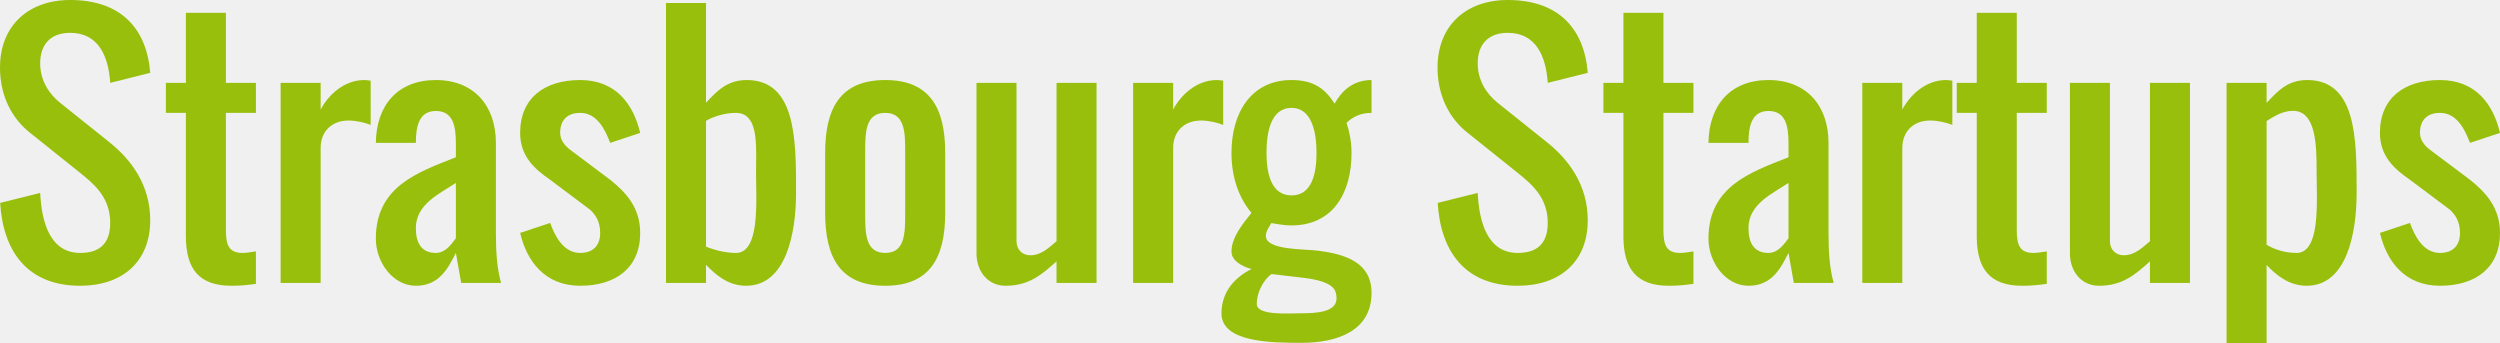
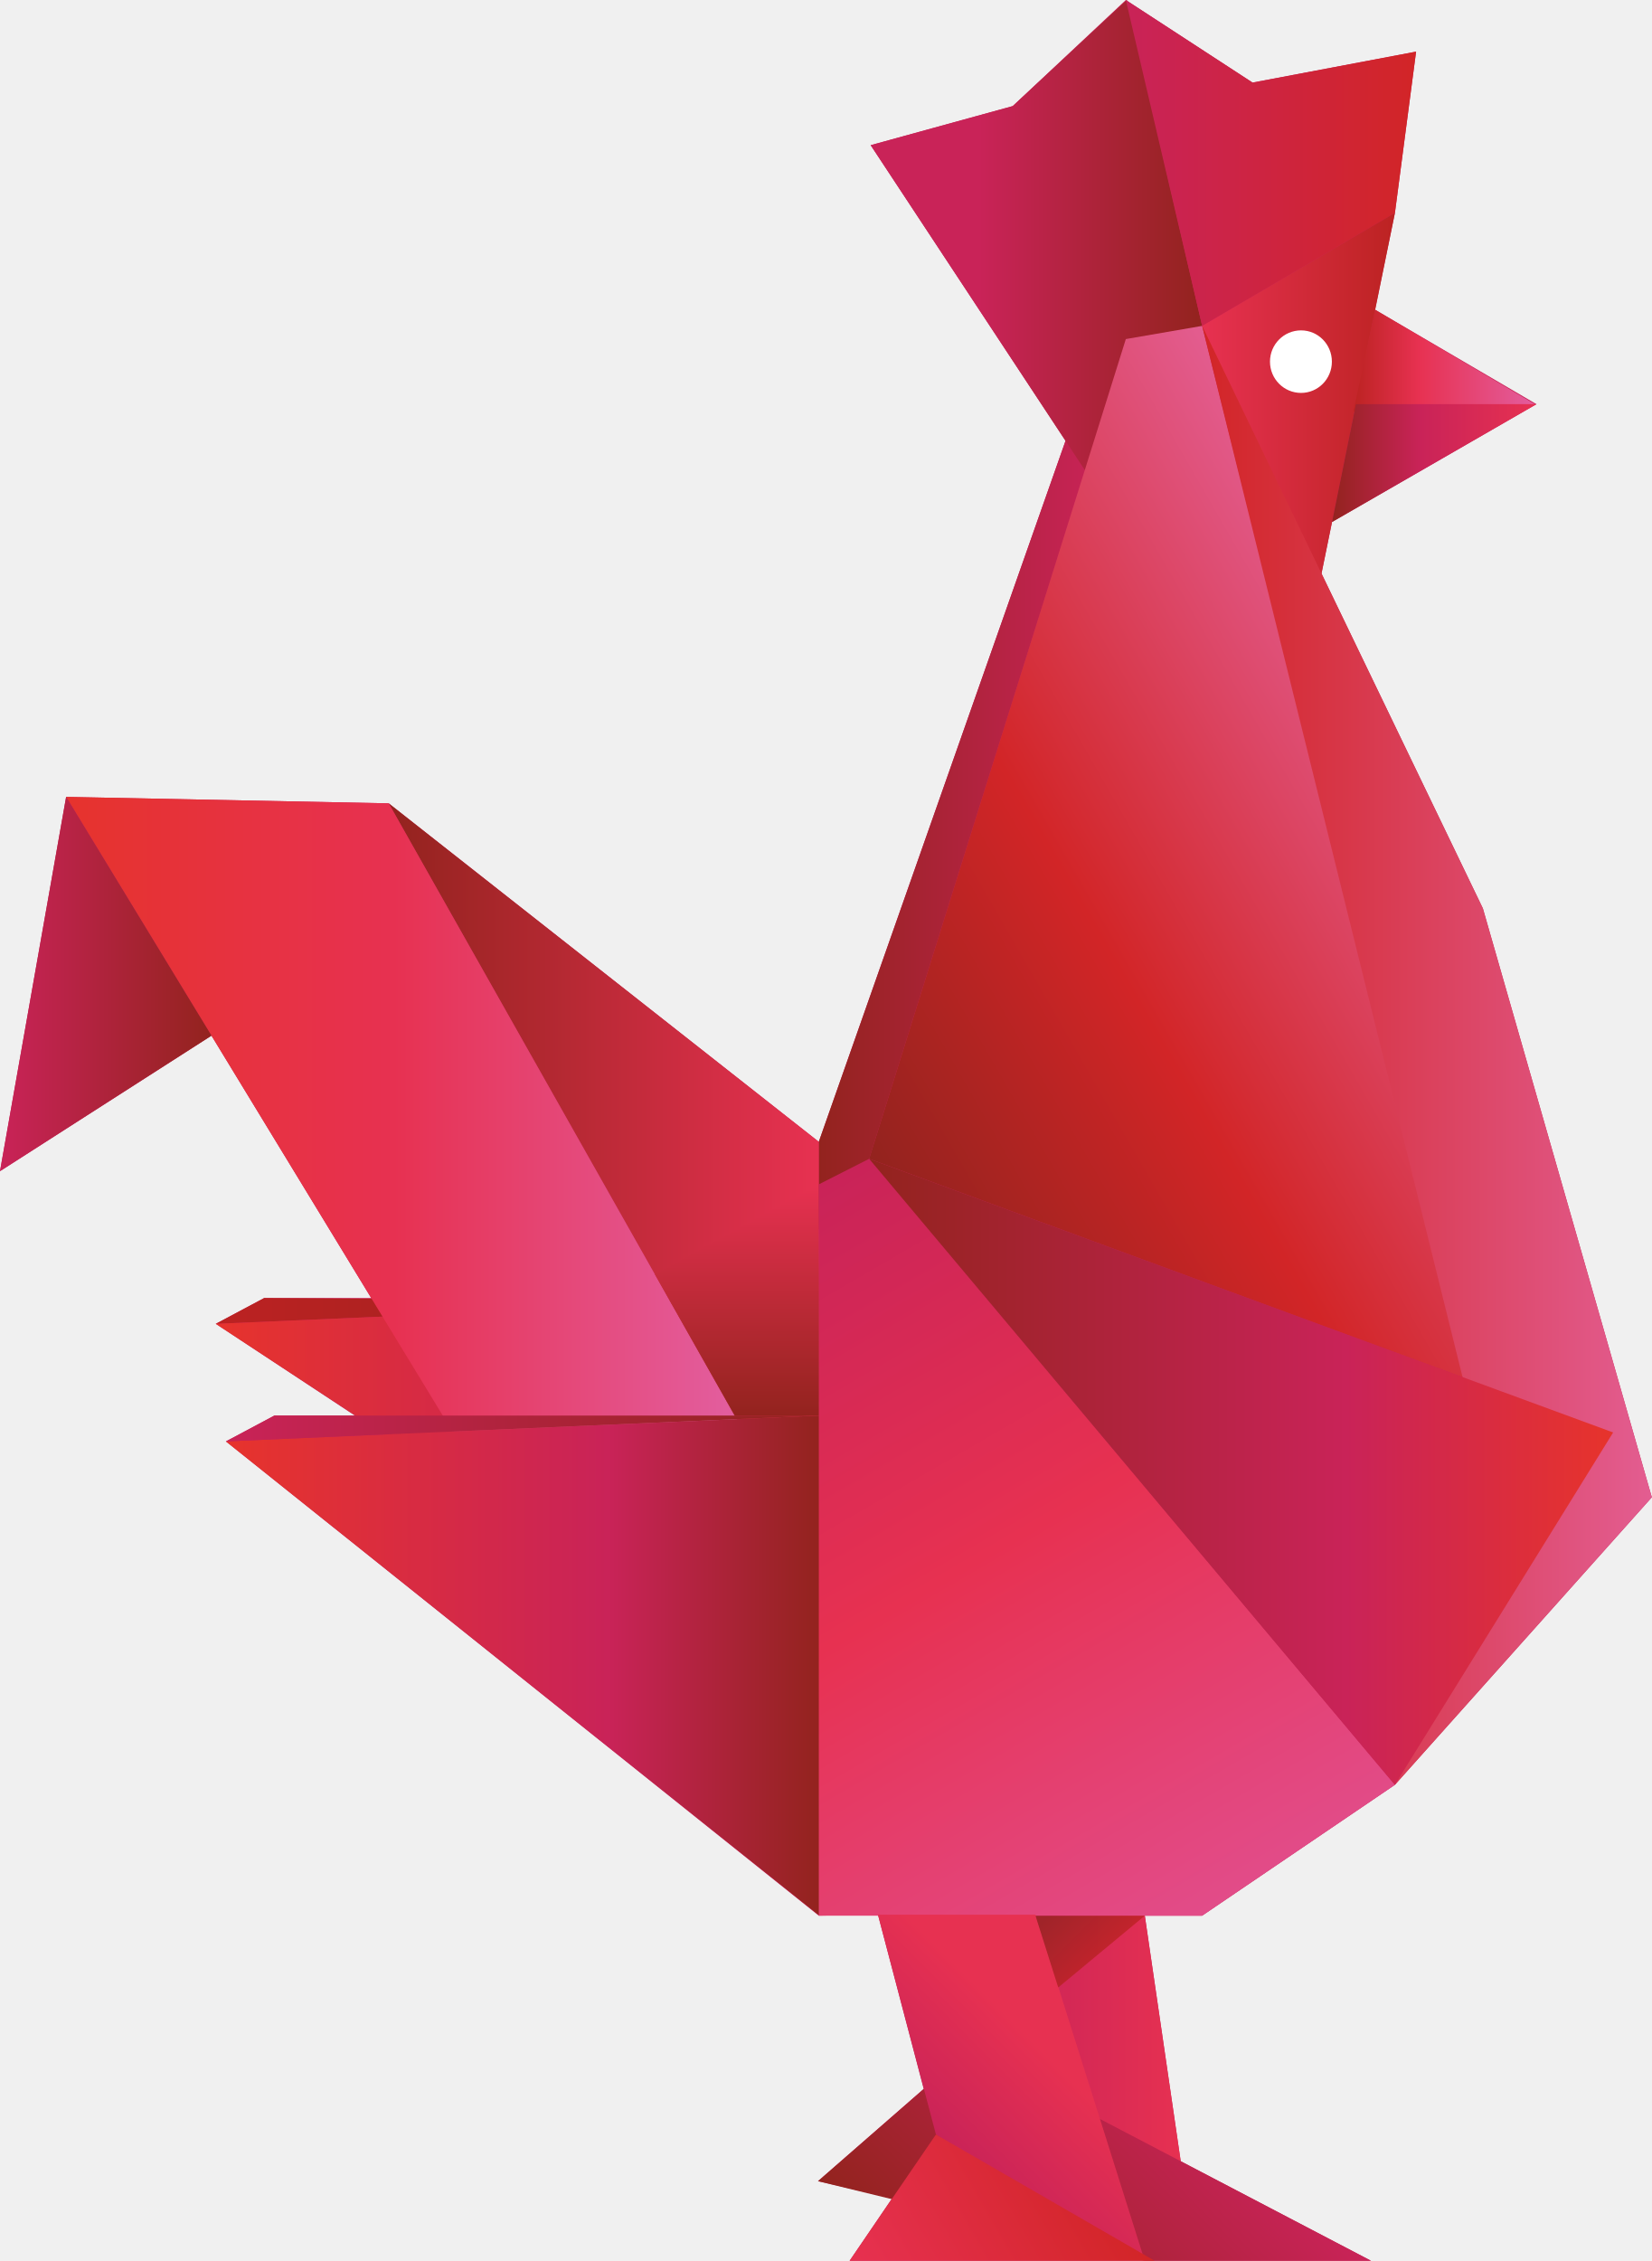
- <svg xmlns="http://www.w3.org/2000/svg" version="1.1" x="0px" y="0px" width="951.221" height="130.497" viewBox="0 0 951.221 130.497" enable-background="new 0 0 1000 240" xml:space="preserve" id="svg44">
-   <defs id="defs48" />
-   <g id="Text" transform="translate(-26.378,-71.089)" style="fill:#97bf0b">
-     <g id="g41" style="fill:#97bf0b">
-       <path d="m 53.082,83.58 c -7.375,0 -11.42,4.342 -11.42,11.598 0,6.603 3.45,11.717 7.613,15.048 l 19.033,15.227 c 7.792,6.305 15.227,15.821 15.227,29.442 0,15.821 -10.646,24.921 -26.646,24.921 -19.925,0 -29.323,-12.906 -30.453,-31.523 l 15.227,-3.807 c 0.536,11.004 3.688,22.84 15.227,22.84 7.613,0 11.42,-3.807 11.42,-11.42 0,-9.576 -5.888,-14.572 -11.42,-19.033 L 37.857,121.646 c -6.542,-5.115 -11.479,-13.561 -11.479,-24.862 0,-15.821 10.706,-25.695 26.706,-25.695 18.855,0 29.085,10.409 30.453,27.717 L 68.31,102.613 C 67.654,92.502 63.848,83.58 53.082,83.58 Z" id="path5" style="fill:#97bf0b" />
-       <path d="m 114.353,179.816 c -12.252,0 -17.13,-6.424 -17.249,-18.438 V 114.033 H 89.49 v -11.42 h 7.613 V 75.967 h 15.227 v 26.646 h 11.42 v 11.42 h -11.42 v 44.431 c 0,5.412 0.833,8.862 6.305,8.862 1.428,0 3.748,-0.356 5.115,-0.595 v 12.371 c -3.807,0.477 -5.71,0.714 -9.397,0.714 z" id="path7" style="fill:#97bf0b" />
-       <path d="m 164.973,101.542 c 0.773,0 1.309,0.119 2.438,0.238 v 16.833 c -2.26,-0.893 -5.472,-1.666 -8.446,-1.666 -6.305,0 -10.587,4.104 -10.587,10.409 v 51.39 h -15.227 v -76.133 h 15.227 v 10.171 c 2.736,-5.293 8.744,-11.242 16.595,-11.242 z" id="path9" style="fill:#97bf0b" />
-       <path d="m 215.059,125.453 v 34.26 c 0,7.792 0.476,13.621 1.963,19.033 h -15.167 l -2.022,-11.42 c -3.034,6.008 -6.424,12.49 -15.227,12.49 -8.803,0 -15.227,-9.04 -15.227,-17.902 0,-19.807 15.762,-25.22 30.453,-30.989 v -5.472 c 0,-6.721 -1.249,-12.134 -7.613,-12.134 -6.246,0 -7.613,5.472 -7.613,12.134 h -15.227 c 0.178,-14.394 8.386,-23.911 22.84,-23.911 14.453,0 22.84,9.755 22.84,23.911 z m -30.454,32.416 c 0,5.71 2.141,9.457 7.613,9.457 3.688,0 6.007,-3.45 7.613,-5.591 V 140.68 c -6.006,4.045 -15.226,7.969 -15.226,17.189 z" id="path11" style="fill:#97bf0b" />
-       <path d="m 247.123,114.033 c -4.817,0 -7.613,2.736 -7.613,7.613 0,2.975 2.142,5.175 3.807,6.424 l 15.227,11.42 c 6.008,4.817 11.42,10.587 11.42,20.223 0,13.323 -9.338,20.104 -22.84,20.104 -13.382,0 -20.282,-9.278 -22.84,-20.104 l 11.42,-3.807 c 1.725,4.817 4.997,11.42 11.42,11.42 4.818,0 7.613,-2.736 7.613,-7.613 0,-4.163 -1.665,-6.84 -3.807,-8.803 l -15.227,-11.42 c -5.769,-3.985 -11.42,-8.803 -11.42,-17.844 0,-13.323 9.338,-20.104 22.84,-20.104 13.621,0 20.283,9.279 22.84,20.104 l -11.42,3.807 c -1.844,-4.818 -4.877,-11.42 -11.42,-11.42 z" id="path13" style="fill:#97bf0b" />
-       <path d="m 310.235,179.816 c -6.959,0 -11.717,-4.342 -15.227,-7.97 v 6.899 H 279.781 V 72.22 h 15.227 v 37.947 c 4.104,-4.342 7.97,-8.625 15.464,-8.625 18.617,0 18.795,22.245 18.795,41.874 v 1.011 c 0.002,15.465 -3.805,35.389 -19.032,35.389 z m 3.867,-50.021 c 0,-7.791 -0.773,-15.762 -7.673,-15.762 -4.223,0 -8.625,1.368 -11.42,3.033 v 47.881 c 3.39,1.368 7.494,2.379 11.42,2.379 6.84,0 7.732,-11.063 7.732,-21.056 0,-3.449 -0.119,-6.78 -0.119,-9.457 0,-2.141 0.06,-4.58 0.06,-7.018 z" id="path15" style="fill:#97bf0b" />
-       <path d="m 340.338,152.1 v -22.84 c 0,-16.892 5.71,-27.717 22.84,-27.717 17.13,0 22.84,10.825 22.84,27.717 v 22.84 c 0,16.892 -5.71,27.717 -22.84,27.717 -17.13,0 -22.84,-10.826 -22.84,-27.717 z m 15.227,-22.84 v 22.84 c 0,7.613 0,15.227 7.613,15.227 7.613,0 7.613,-7.613 7.613,-15.227 v -22.84 c 0,-7.613 0,-15.227 -7.613,-15.227 -7.613,0 -7.613,7.613 -7.613,15.227 z" id="path17" style="fill:#97bf0b" />
-       <path d="m 408.983,179.816 c -6.781,0 -11.063,-5.531 -11.063,-12.312 v -64.892 h 15.227 v 60.252 c 0,3.152 2.141,5.354 5.234,5.354 4.461,0 7.435,-3.271 9.993,-5.354 V 102.612 H 443.6 v 76.133 h -15.227 v -8.208 c -5.413,4.818 -10.29,9.279 -19.39,9.279 z" id="path19" style="fill:#97bf0b" />
-       <path d="m 489.345,101.542 c 0.773,0 1.309,0.119 2.438,0.238 v 16.833 c -2.26,-0.893 -5.472,-1.666 -8.446,-1.666 -6.305,0 -10.587,4.104 -10.587,10.409 v 51.39 h -15.227 v -76.133 h 15.227 v 10.171 c 2.736,-5.293 8.744,-11.242 16.595,-11.242 z" id="path21" style="fill:#97bf0b" />
-       <path d="m 517.78,101.542 c 8.743,0 12.906,3.569 16.416,8.981 2.498,-4.639 6.84,-8.981 14.037,-8.981 v 12.491 c -4.342,0 -7.376,1.666 -9.517,3.807 1.011,2.974 1.903,6.959 1.903,11.42 0,15.583 -7.316,27.598 -22.84,27.598 -1.666,0 -3.331,-0.178 -4.818,-0.416 l -2.854,-0.476 c -0.714,1.309 -2.082,3.033 -2.082,4.877 0,5.532 14.691,4.937 20.104,5.65 10.23,1.368 20.104,4.461 20.104,16.06 0,14.216 -12.669,18.974 -26.646,18.974 -11.36,0 -30.453,-0.119 -30.453,-11.182 0,-8.565 5.472,-13.918 11.42,-16.893 -3.509,-0.951 -7.613,-3.093 -7.613,-6.661 0,-5.71 4.937,-11.301 7.613,-14.691 -4.699,-5.591 -7.613,-13.323 -7.613,-22.84 -10e-4,-15.584 7.732,-27.718 22.839,-27.718 z m 17.13,83.093 c 0,-0.654 -0.06,-1.309 -0.238,-1.963 -0.535,-2.975 -4.521,-4.937 -11.955,-5.829 l -12.55,-1.487 c -2.855,2.082 -5.591,6.603 -5.591,11.42 0,4.521 12.312,3.51 17.011,3.51 5.412,-0.001 13.323,-0.358 13.323,-5.651 z M 517.78,112.13 c -7.852,0 -9.517,9.278 -9.517,17.13 0,7.792 1.784,16.178 9.517,16.178 7.792,0 9.517,-8.386 9.517,-16.178 0,-7.852 -1.784,-17.13 -9.517,-17.13 z" id="path23" style="fill:#97bf0b" />
-       <path d="m 600.047,83.58 c -7.375,0 -11.42,4.342 -11.42,11.598 0,6.603 3.45,11.717 7.613,15.048 l 19.033,15.227 c 7.792,6.305 15.227,15.821 15.227,29.442 0,15.821 -10.646,24.921 -26.646,24.921 -19.925,0 -29.323,-12.906 -30.453,-31.523 l 15.227,-3.807 c 0.535,11.004 3.688,22.84 15.227,22.84 7.613,0 11.42,-3.807 11.42,-11.42 0,-9.576 -5.889,-14.572 -11.42,-19.033 l -19.033,-15.227 c -6.542,-5.115 -11.479,-13.561 -11.479,-24.862 0,-15.821 10.706,-25.695 26.706,-25.695 18.855,0 29.085,10.409 30.453,27.717 l -15.227,3.807 C 614.619,92.502 610.813,83.58 600.047,83.58 Z" id="path25" style="fill:#97bf0b" />
-       <path d="m 661.317,179.816 c -12.253,0 -17.13,-6.424 -17.249,-18.438 v -47.345 h -7.613 v -11.42 h 7.613 V 75.967 h 15.227 v 26.646 h 11.42 v 11.42 h -11.42 v 44.431 c 0,5.412 0.833,8.862 6.305,8.862 1.428,0 3.747,-0.356 5.115,-0.595 v 12.371 c -3.807,0.477 -5.71,0.714 -9.398,0.714 z" id="path27" style="fill:#97bf0b" />
-       <path d="m 722.109,125.453 v 34.26 c 0,7.792 0.476,13.621 1.963,19.033 h -15.167 l -2.022,-11.42 c -3.033,6.008 -6.424,12.49 -15.227,12.49 -8.803,0 -15.227,-9.04 -15.227,-17.902 0,-19.807 15.762,-25.22 30.453,-30.989 v -5.472 c 0,-6.721 -1.249,-12.134 -7.613,-12.134 -6.245,0 -7.613,5.472 -7.613,12.134 H 676.43 c 0.179,-14.394 8.387,-23.911 22.84,-23.911 14.453,0 22.839,9.755 22.839,23.911 z m -30.453,32.416 c 0,5.71 2.141,9.457 7.613,9.457 3.688,0 6.007,-3.45 7.613,-5.591 V 140.68 c -6.007,4.045 -15.226,7.969 -15.226,17.189 z" id="path29" style="fill:#97bf0b" />
-       <path d="m 766.783,101.542 c 0.773,0 1.309,0.119 2.438,0.238 v 16.833 c -2.26,-0.893 -5.472,-1.666 -8.446,-1.666 -6.305,0 -10.587,4.104 -10.587,10.409 v 51.39 h -15.227 v -76.133 h 15.227 v 10.171 c 2.737,-5.293 8.744,-11.242 16.595,-11.242 z" id="path31" style="fill:#97bf0b" />
-       <path d="m 795.754,179.816 c -12.253,0 -17.13,-6.424 -17.249,-18.438 v -47.345 h -7.613 v -11.42 h 7.613 V 75.967 h 15.227 v 26.646 h 11.42 v 11.42 h -11.42 v 44.431 c 0,5.412 0.833,8.862 6.305,8.862 1.428,0 3.747,-0.356 5.115,-0.595 v 12.371 c -3.807,0.477 -5.711,0.714 -9.398,0.714 z" id="path33" style="fill:#97bf0b" />
-       <path d="m 825.021,179.816 c -6.781,0 -11.063,-5.531 -11.063,-12.312 v -64.892 h 15.227 v 60.252 c 0,3.152 2.142,5.354 5.234,5.354 4.461,0 7.435,-3.271 9.992,-5.354 v -60.252 h 15.227 v 76.133 h -15.227 v -8.208 c -5.413,4.818 -10.29,9.279 -19.39,9.279 z" id="path35" style="fill:#97bf0b" />
-       <path d="m 904.016,179.816 c -6.899,0 -11.776,-4.282 -15.227,-7.91 v 29.68 h -15.227 v -98.973 h 15.227 v 7.613 c 4.163,-4.401 7.97,-8.684 15.465,-8.684 18.616,0 18.795,22.245 18.795,41.814 v 1.13 c 0,15.465 -3.807,35.33 -19.033,35.33 z m 3.806,-43.538 c 0,-9.517 -0.119,-23.019 -8.981,-23.019 -4.163,0 -7.256,2.201 -10.052,3.866 v 47.107 c 3.331,1.963 7.197,3.093 11.42,3.093 6.84,0 7.732,-11.063 7.732,-20.996 0,-3.449 -0.119,-6.78 -0.119,-9.457 z" id="path37" style="fill:#97bf0b" />
-       <path d="m 954.758,114.033 c -4.818,0 -7.613,2.736 -7.613,7.613 0,2.975 2.141,5.175 3.807,6.424 l 15.227,11.42 c 6.007,4.817 11.42,10.587 11.42,20.223 0,13.323 -9.339,20.104 -22.84,20.104 -13.383,0 -20.282,-9.278 -22.84,-20.104 l 11.42,-3.807 c 1.725,4.817 4.996,11.42 11.42,11.42 4.817,0 7.613,-2.736 7.613,-7.613 0,-4.163 -1.666,-6.84 -3.807,-8.803 l -15.227,-11.42 c -5.77,-3.985 -11.42,-8.803 -11.42,-17.844 0,-13.323 9.338,-20.104 22.84,-20.104 13.62,0 20.282,9.279 22.84,20.104 l -11.42,3.807 c -1.844,-4.818 -4.878,-11.42 -11.42,-11.42 z" id="path39" style="fill:#97bf0b" />
+ <svg xmlns="http://www.w3.org/2000/svg" id="svg2" version="1.1" width="178.174" height="243.832" xml:space="preserve">
+   <defs id="defs6">
+     <clipPath clipPathUnits="userSpaceOnUse" id="clipPath24">
+       <path d="M 0,430.551 H 223.102 V 0 H 0 Z" id="path26" />
+     </clipPath>
+     <clipPath clipPathUnits="userSpaceOnUse" id="clipPath76">
+       <path d="m 137.129,247.929 7.022,-20.23 9.201,-3.618 -3.489,23.848 z" id="path78" />
+     </clipPath>
+     <linearGradient x1="0" y1="0" x2="1" y2="0" gradientUnits="userSpaceOnUse" gradientTransform="matrix(16.22266,1.4e-6,-1.4e-6,16.22266,137.1299,236.0044)" spreadMethod="pad" id="linearGradient84">
+       <stop style="stop-opacity:1;stop-color:#c92358" offset="0" id="stop86" />
+       <stop style="stop-opacity:1;stop-color:#e73151" offset="1" id="stop88" />
+     </linearGradient>
+     <clipPath clipPathUnits="userSpaceOnUse" id="clipPath96">
+       <path d="m 143.516,376.573 -21.785,-61.879 v -7.568 l 4.346,6.101 20.039,63.99 z" id="path98" />
+     </clipPath>
+     <linearGradient x1="0" y1="0" x2="1" y2="0" gradientUnits="userSpaceOnUse" gradientTransform="matrix(-24.38477,0,0,-24.38477,146.1152,342.1719)" spreadMethod="pad" id="linearGradient104">
+       <stop style="stop-opacity:1;stop-color:#c92358" offset="0" id="stop106" />
+       <stop style="stop-opacity:1;stop-color:#93231e" offset="1" id="stop108" />
+     </linearGradient>
+     <linearGradient x1="0" y1="0" x2="1" y2="0" gradientUnits="userSpaceOnUse" gradientTransform="matrix(-28.60352,0,0,-28.60352,154.8106,392.9248)" spreadMethod="pad" id="linearGradient124">
+       <stop style="stop-opacity:1;stop-color:#93231e" offset="0" id="stop126" />
+       <stop style="stop-opacity:1;stop-color:#c92358" offset="0.673" id="stop128" />
+       <stop style="stop-opacity:1;stop-color:#c92358" offset="0.673" id="stop130" />
+       <stop style="stop-opacity:1;stop-color:#c92358" offset="1" id="stop132" />
+     </linearGradient>
+     <linearGradient x1="0" y1="0" x2="1" y2="0" gradientUnits="userSpaceOnUse" gradientTransform="matrix(-44.7207,0,0,-44.7207,114.416,300.104)" spreadMethod="pad" id="linearGradient148">
+       <stop style="stop-opacity:1;stop-color:#93231e" offset="0" id="stop150" />
+       <stop style="stop-opacity:1;stop-color:#bc2222" offset="1" id="stop152" />
+     </linearGradient>
+     <linearGradient x1="0" y1="0" x2="1" y2="0" gradientUnits="userSpaceOnUse" gradientTransform="matrix(-52.09766,0,0,-52.09766,121.793,282.9995)" spreadMethod="pad" id="linearGradient168">
+       <stop style="stop-opacity:1;stop-color:#93231e" offset="0" id="stop170" />
+       <stop style="stop-opacity:1;stop-color:#c92358" offset="0.356" id="stop172" />
+       <stop style="stop-opacity:1;stop-color:#c92358" offset="0.356" id="stop174" />
+       <stop style="stop-opacity:1;stop-color:#e6332d" offset="0.991" id="stop176" />
+       <stop style="stop-opacity:1;stop-color:#e6332d" offset="1" id="stop178" />
+     </linearGradient>
+     <linearGradient x1="0" y1="0" x2="1" y2="0" gradientUnits="userSpaceOnUse" gradientTransform="matrix(-52.66686,-30.40723,30.40723,-52.66686,176.7461,347.0952)" spreadMethod="pad" id="linearGradient194">
+       <stop style="stop-opacity:1;stop-color:#e35d90" offset="0" id="stop196" />
+       <stop style="stop-opacity:1;stop-color:#d22527" offset="0.559" id="stop198" />
+       <stop style="stop-opacity:1;stop-color:#93231e" offset="1" id="stop200" />
+     </linearGradient>
+     <linearGradient x1="0" y1="0" x2="1" y2="0" gradientUnits="userSpaceOnUse" gradientTransform="matrix(-37.11133,0,0,-37.11133,121.7305,316.5122)" spreadMethod="pad" id="linearGradient216">
+       <stop style="stop-opacity:1;stop-color:#e73151" offset="0" id="stop218" />
+       <stop style="stop-opacity:1;stop-color:#93231e" offset="1" id="stop220" />
+     </linearGradient>
+     <linearGradient x1="0" y1="0" x2="1" y2="0" gradientUnits="userSpaceOnUse" gradientTransform="matrix(58.51367,5.1e-6,-5.1e-6,58.51367,56.78418,316.4775)" spreadMethod="pad" id="linearGradient236">
+       <stop style="stop-opacity:1;stop-color:#e6332d" offset="0" id="stop238" />
+       <stop style="stop-opacity:1;stop-color:#e73151" offset="0.484" id="stop240" />
+       <stop style="stop-opacity:1;stop-color:#e35d9d" offset="0.973" id="stop242" />
+       <stop style="stop-opacity:1;stop-color:#e35d9d" offset="1" id="stop244" />
+     </linearGradient>
+     <linearGradient x1="0" y1="0" x2="1" y2="0" gradientUnits="userSpaceOnUse" gradientTransform="matrix(-18.24805,0,0,-18.24805,69.32422,328.3066)" spreadMethod="pad" id="linearGradient260">
+       <stop style="stop-opacity:1;stop-color:#93231e" offset="0" id="stop262" />
+       <stop style="stop-opacity:1;stop-color:#c92358" offset="1" id="stop264" />
+     </linearGradient>
+     <linearGradient x1="0" y1="0" x2="1" y2="0" gradientUnits="userSpaceOnUse" gradientTransform="matrix(20.42738,20.42738,-20.42738,20.42738,135.3115,211.376)" spreadMethod="pad" id="linearGradient280">
+       <stop style="stop-opacity:1;stop-color:#93231e" offset="0" id="stop282" />
+       <stop style="stop-opacity:1;stop-color:#c92358" offset="1" id="stop284" />
+     </linearGradient>
+     <linearGradient x1="0" y1="0" x2="1" y2="0" gradientUnits="userSpaceOnUse" gradientTransform="matrix(-25.04688,0,0,-25.04688,173.2734,399.1445)" spreadMethod="pad" id="linearGradient300">
+       <stop style="stop-opacity:1;stop-color:#d22527" offset="0" id="stop302" />
+       <stop style="stop-opacity:1;stop-color:#c92358" offset="1" id="stop304" />
+       <stop style="stop-opacity:1;stop-color:#c92358" offset="1" id="stop306" />
+     </linearGradient>
+     <linearGradient x1="0" y1="0" x2="1" y2="0" gradientUnits="userSpaceOnUse" gradientTransform="matrix(-16.63477,0,0,-16.63477,171.4453,377.2139)" spreadMethod="pad" id="linearGradient322">
+       <stop style="stop-opacity:1;stop-color:#bc2322" offset="0" id="stop324" />
+       <stop style="stop-opacity:1;stop-color:#e73151" offset="1" id="stop326" />
+     </linearGradient>
+     <linearGradient x1="0" y1="0" x2="1" y2="0" gradientUnits="userSpaceOnUse" gradientTransform="matrix(-15.64844,0,0,-15.64844,183.5176,382.0986)" spreadMethod="pad" id="linearGradient342">
+       <stop style="stop-opacity:1;stop-color:#e35d9d" offset="0" id="stop344" />
+       <stop style="stop-opacity:1;stop-color:#e73151" offset="0.641" id="stop346" />
+       <stop style="stop-opacity:1;stop-color:#e73151" offset="0.641" id="stop348" />
+       <stop style="stop-opacity:1;stop-color:#bc2322" offset="1" id="stop350" />
+     </linearGradient>
+     <linearGradient x1="0" y1="0" x2="1" y2="0" gradientUnits="userSpaceOnUse" gradientTransform="matrix(-17.64062,0,0,-17.64062,183.6621,373.251)" spreadMethod="pad" id="linearGradient366">
+       <stop style="stop-opacity:1;stop-color:#e73151" offset="0" id="stop368" />
+       <stop style="stop-opacity:1;stop-color:#c92358" offset="0.569" id="stop370" />
+       <stop style="stop-opacity:1;stop-color:#93231e" offset="1" id="stop372" />
+       <stop style="stop-opacity:1;stop-color:#93231e" offset="1" id="stop374" />
+     </linearGradient>
+     <linearGradient x1="0" y1="0" x2="1" y2="0" gradientUnits="userSpaceOnUse" gradientTransform="matrix(-51.22949,0,0,-51.22949,121.7988,269.5029)" spreadMethod="pad" id="linearGradient390">
+       <stop style="stop-opacity:1;stop-color:#93231e" offset="0" id="stop392" />
+       <stop style="stop-opacity:1;stop-color:#c92358" offset="0.356" id="stop394" />
+       <stop style="stop-opacity:1;stop-color:#c92358" offset="0.356" id="stop396" />
+       <stop style="stop-opacity:1;stop-color:#e6332d" offset="0.991" id="stop398" />
+       <stop style="stop-opacity:1;stop-color:#e6332d" offset="1" id="stop400" />
+     </linearGradient>
+     <linearGradient x1="0" y1="0" x2="1" y2="0" gradientUnits="userSpaceOnUse" gradientTransform="matrix(-38.80469,0,0,-38.80469,193.6152,322.1523)" spreadMethod="pad" id="linearGradient416">
+       <stop style="stop-opacity:1;stop-color:#e35d91" offset="0" id="stop418" />
+       <stop style="stop-opacity:1;stop-color:#d22527" offset="1" id="stop420" />
+     </linearGradient>
+     <linearGradient x1="0" y1="0" x2="1" y2="0" gradientUnits="userSpaceOnUse" gradientTransform="matrix(9e-7,19.94629,-19.94629,9e-7,114.7539,291.0772)" spreadMethod="pad" id="linearGradient436">
+       <stop style="stop-opacity:1;stop-color:#93231e" offset="0" id="stop438" />
+       <stop style="stop-opacity:1;stop-color:#e73151" offset="1" id="stop440" />
+     </linearGradient>
+     <linearGradient x1="0" y1="0" x2="1" y2="0" gradientUnits="userSpaceOnUse" gradientTransform="matrix(-35.58984,61.64342,-61.64342,-35.58984,151.0879,245.7803)" spreadMethod="pad" id="linearGradient456">
+       <stop style="stop-opacity:1;stop-color:#e24c89" offset="0" id="stop458" />
+       <stop style="stop-opacity:1;stop-color:#e73151" offset="0.509" id="stop460" />
+       <stop style="stop-opacity:1;stop-color:#e73151" offset="0.509" id="stop462" />
+       <stop style="stop-opacity:1;stop-color:#c92358" offset="1" id="stop464" />
+     </linearGradient>
+     <linearGradient x1="0" y1="0" x2="1" y2="0" gradientUnits="userSpaceOnUse" gradientTransform="matrix(64.19922,-5.6e-6,5.6e-6,64.19922,126.0752,286.2236)" spreadMethod="pad" id="linearGradient480">
+       <stop style="stop-opacity:1;stop-color:#93231e" offset="0" id="stop482" />
+       <stop style="stop-opacity:1;stop-color:#c92358" offset="0.642" id="stop484" />
+       <stop style="stop-opacity:1;stop-color:#c92358" offset="0.642" id="stop486" />
+       <stop style="stop-opacity:1;stop-color:#e6332d" offset="0.991" id="stop488" />
+       <stop style="stop-opacity:1;stop-color:#e6332d" offset="1" id="stop490" />
+     </linearGradient>
+     <linearGradient x1="0" y1="0" x2="1" y2="0" gradientUnits="userSpaceOnUse" gradientTransform="matrix(-51.16113,0,0,-51.16113,121.7305,289.9619)" spreadMethod="pad" id="linearGradient506">
+       <stop style="stop-opacity:1;stop-color:#93231e" offset="0" id="stop508" />
+       <stop style="stop-opacity:1;stop-color:#c92358" offset="1" id="stop510" />
+     </linearGradient>
+     <clipPath clipPathUnits="userSpaceOnUse" id="clipPath518">
+       <path d="M 0,430.551 H 223.102 V 0 H 0 Z" id="path520" />
+     </clipPath>
+     <linearGradient x1="0" y1="0" x2="1" y2="0" gradientUnits="userSpaceOnUse" gradientTransform="matrix(13.77891,13.77891,-13.77891,13.77891,133.0811,227.8081)" spreadMethod="pad" id="linearGradient538">
+       <stop style="stop-opacity:1;stop-color:#c92358" offset="0" id="stop540" />
+       <stop style="stop-opacity:1;stop-color:#e73151" offset="0.598" id="stop542" />
+       <stop style="stop-opacity:1;stop-color:#e73151" offset="0.598" id="stop544" />
+       <stop style="stop-opacity:1;stop-color:#e73151" offset="1" id="stop546" />
+     </linearGradient>
+     <linearGradient x1="0" y1="0" x2="1" y2="0" gradientUnits="userSpaceOnUse" gradientTransform="matrix(19.74352,11.39893,11.39893,-19.74352,126.2515,214.9287)" spreadMethod="pad" id="linearGradient562">
+       <stop style="stop-opacity:1;stop-color:#e73151" offset="0" id="stop564" />
+       <stop style="stop-opacity:1;stop-color:#d22527" offset="1" id="stop566" />
+     </linearGradient>
+     <clipPath clipPathUnits="userSpaceOnUse" id="clipPath574">
+       <path d="M 0,430.551 H 223.102 V 0 H 0 Z" id="path576" />
+     </clipPath>
+     <clipPath clipPathUnits="userSpaceOnUse" id="clipPath582">
+       <path d="m 140.429,247.93 h 9.435 v -6.197 h -9.435 z" id="path584" />
+     </clipPath>
+     <linearGradient x1="0" y1="0" x2="1" y2="0" gradientUnits="userSpaceOnUse" gradientTransform="matrix(-4.717038,4.717038,-4.717038,-4.717038,146.4473,244.5122)" spreadMethod="pad" id="linearGradient590">
+       <stop style="stop-opacity:1;stop-color:#bc2222" offset="0" id="stop592" />
+       <stop style="stop-opacity:1;stop-color:#93231e" offset="0.893" id="stop594" />
+       <stop style="stop-opacity:1;stop-color:#93231e" offset="1" id="stop596" />
+     </linearGradient>
+   </defs>
+   <g id="g10" transform="matrix(1.25,0,0,-1.25,-63.845,516.5032)">
+     <g id="g12" transform="translate(69.3242,323.8516)">
+       <path d="m 0,0 -18.248,-11.69 5.706,32.29 27.836,-0.557 37.113,-29.201 21.291,60.479 -16.815,25.505 12.256,3.371 9.763,9.154 10.935,-7.125 14.112,2.67 -1.828,-13.918 -1.716,-8.344 13.932,-8.152 -17.64,-10.165 -0.911,-4.441 13.925,-28.893 14.58,-50.809 -22.17,-24.808 -16.634,-11.288 H 80.54 l 3.097,-21.185 16.426,-8.589 H 55.065 l 3.666,5.392 -6.393,1.477 9.122,7.956 -3.949,15.037 -5.104,-0.088 -51.162,40.918 4.187,2.229 6.946,-0.004 -12.007,7.918 4.181,2.227 h 9.232 z" style="fill:#c92358;fill-opacity:1;fill-rule:nonzero;stroke:none" id="path14" />
+     </g>
+     <g id="g72">
+       <g id="g74" clip-path="url(#clipPath76)">
+         <g id="g80">
+           <g id="g82">
+             <path d="m 137.129,247.929 7.022,-20.23 9.201,-3.618 -3.489,23.848 z" style="fill:url(#linearGradient84);stroke:none" id="path90" />
+           </g>
+         </g>
+       </g>
+     </g>
+     <g id="g92">
+       <g id="g94" clip-path="url(#clipPath96)">
+         <g id="g100">
+           <g id="g102">
+             <path d="m 143.516,376.573 -21.785,-61.879 v -7.568 l 4.346,6.101 20.039,63.99 z" style="fill:url(#linearGradient104);stroke:none" id="path110" />
+           </g>
+         </g>
+       </g>
+     </g>
+     <g id="g112">
+       <g id="g114">
+         <g id="g120">
+           <g id="g122">
+             <path d="m 138.463,404.049 -12.255,-3.372 18.479,-28.029 10.124,12.439 -6.501,28.115 z" style="fill:url(#linearGradient124);stroke:none" id="path134" />
+           </g>
+         </g>
+       </g>
+     </g>
+     <g id="g136">
+       <g id="g138">
+         <g id="g144">
+           <g id="g146">
+             <path d="m 69.695,298.99 44.721,1.942 -40.54,0.285 z" style="fill:url(#linearGradient148);stroke:none" id="path154" />
+           </g>
+         </g>
+       </g>
+     </g>
+     <g id="g156">
+       <g id="g158">
+         <g id="g164">
+           <g id="g166">
+             <path d="m 69.695,298.99 52.097,-34.209 -0.737,36.436 z" style="fill:url(#linearGradient168);stroke:none" id="path180" />
+           </g>
+         </g>
+       </g>
+     </g>
+     <g id="g182">
+       <g id="g184">
+         <g id="g190">
+           <g id="g192">
+             <path d="m 148.226,383.95 -22.149,-70.723 51.53,-18.956 -22.796,90.816 z" style="fill:url(#linearGradient194);stroke:none" id="path202" />
+           </g>
+         </g>
+       </g>
+     </g>
+     <g id="g204">
+       <g id="g206">
+         <g id="g212">
+           <g id="g214">
+             <path d="m 115.296,289.618 6.435,-0.489 v 25.565 l -37.112,29.201 z" style="fill:url(#linearGradient216);stroke:none" id="path222" />
+           </g>
+         </g>
+       </g>
+     </g>
+     <g id="g224">
+       <g id="g226">
+         <g id="g232">
+           <g id="g234">
+             <path d="m 90.848,288.506 24.448,1.112 -30.677,54.277 -27.836,0.557 z" style="fill:url(#linearGradient236);stroke:none" id="path246" />
+           </g>
+         </g>
+       </g>
+     </g>
+     <g id="g248">
+       <g id="g250">
+         <g id="g256">
+           <g id="g258">
+             <path d="m 51.076,312.161 18.248,11.691 -12.541,20.6 z" style="fill:url(#linearGradient260);stroke:none" id="path266" />
+           </g>
+         </g>
+       </g>
+     </g>
+     <g id="g268">
+       <g id="g270">
+         <g id="g276">
+           <g id="g278">
+             <path d="m 121.663,225.024 28.2,-6.868 h 19.524 l -23.422,12.248 -15.181,2.576 z" style="fill:url(#linearGradient280);stroke:none" id="path286" />
+           </g>
+         </g>
+       </g>
+     </g>
+     <g id="g288">
+       <g id="g290">
+         <g id="g296">
+           <g id="g298">
+             <path d="m 154.811,385.087 16.634,9.742 1.827,13.918 -14.111,-2.67 -10.935,7.125 z" style="fill:url(#linearGradient300);stroke:none" id="path308" />
+           </g>
+         </g>
+       </g>
+     </g>
+     <g id="g310">
+       <g id="g312">
+         <g id="g318">
+           <g id="g320">
+             <path d="m 154.811,385.087 9.459,-25.489 7.175,35.231 z" style="fill:url(#linearGradient322);stroke:none" id="path328" />
+           </g>
+         </g>
+       </g>
+     </g>
+     <g id="g330">
+       <g id="g332">
+         <g id="g338">
+           <g id="g340">
+             <path d="m 167.869,377.711 15.649,0.623 -13.789,8.152 z" style="fill:url(#linearGradient342);stroke:none" id="path352" />
+           </g>
+         </g>
+       </g>
+     </g>
+     <g id="g354">
+       <g id="g356">
+         <g id="g362">
+           <g id="g364">
+             <path d="m 168.081,378.334 -2.06,-10.165 17.64,10.165 z" style="fill:url(#linearGradient366);stroke:none" id="path376" />
+           </g>
+         </g>
+       </g>
+     </g>
+     <g id="g378">
+       <g id="g380">
+         <g id="g386">
+           <g id="g388">
+             <path d="m 70.569,288.848 51.223,-40.919 0.008,43.148 z" style="fill:url(#linearGradient390);stroke:none" id="path402" />
+           </g>
+         </g>
+       </g>
+     </g>
+     <g id="g404">
+       <g id="g406">
+         <g id="g412">
+           <g id="g414">
+             <path d="m 178.465,289.618 -7.02,-30.4 22.169,24.808 -14.579,50.808 -24.224,50.253 z" style="fill:url(#linearGradient416);stroke:none" id="path422" />
+           </g>
+         </g>
+       </g>
+     </g>
+     <g id="g424">
+       <g id="g426">
+         <g id="g432">
+           <g id="g434">
+             <path d="m 107.589,303.255 6.885,-12.178 h 7.445 l -0.256,19.946 z" style="fill:url(#linearGradient436);stroke:none" id="path442" />
+           </g>
+         </g>
+       </g>
+     </g>
+     <g id="g444">
+       <g id="g446">
+         <g id="g452">
+           <g id="g454">
+             <path d="m 121.731,311.023 v -63.094 h 33.08 l 16.634,11.289 -45.368,54.009 z" style="fill:url(#linearGradient456);stroke:none" id="path466" />
+           </g>
+         </g>
+       </g>
+     </g>
+     <g id="g468">
+       <g id="g470">
+         <g id="g476">
+           <g id="g478">
+             <path d="m 171.445,259.218 18.831,30.4 -64.199,23.609 z" style="fill:url(#linearGradient480);stroke:none" id="path492" />
+           </g>
+         </g>
+       </g>
+     </g>
+     <g id="g494">
+       <g id="g496">
+         <g id="g502">
+           <g id="g504">
+             <path d="m 74.757,291.077 -4.188,-2.229 51.162,2.229 z" style="fill:url(#linearGradient506);stroke:none" id="path512" />
+           </g>
+         </g>
+       </g>
+     </g>
+     <g id="g514">
+       <g id="g516" clip-path="url(#clipPath518)">
+         <g id="g522" transform="translate(160.6655,382.002)">
+           <path d="m 0,0 c 0,-1.491 1.199,-2.698 2.68,-2.698 1.473,0 2.661,1.207 2.661,2.698 0,1.49 -1.188,2.698 -2.661,2.698 C 1.199,2.698 0,1.49 0,0" style="fill:#ffffff;fill-opacity:1;fill-rule:nonzero;stroke:none" id="path524" />
+         </g>
+       </g>
+     </g>
+     <g id="g526">
+       <g id="g528">
+         <g id="g534">
+           <g id="g536">
+             <path d="m 126.835,248.018 5.004,-18.968 5.29,-3.476 12.734,-7.437 -9.434,29.881 z" style="fill:url(#linearGradient538);stroke:none" id="path548" />
+           </g>
+         </g>
+       </g>
+     </g>
+     <g id="g550">
+       <g id="g552">
+         <g id="g558">
+           <g id="g560">
+             <path d="m 124.389,218.156 h 26.324 l -18.874,10.894 z" style="fill:url(#linearGradient562);stroke:none" id="path568" />
+           </g>
+         </g>
+       </g>
+     </g>
+     <g id="g570">
+       <g id="g572" clip-path="url(#clipPath574)">
+         <g id="g578">
+           <g id="g580" />
+           <g id="g598">
+             <g clip-path="url(#clipPath582)" id="g600" style="opacity:0.8">
+               <g id="g602">
+                 <g id="g604">
+                   <g id="g606">
+                     <g id="g608">
+                       <path d="m 149.864,247.93 h -9.435 l 1.964,-6.197 z" style="fill:url(#linearGradient590);stroke:none" id="path610" />
+                     </g>
+                   </g>
+                 </g>
+               </g>
+             </g>
+           </g>
+         </g>
+       </g>
    </g>
  </g>
</svg>
